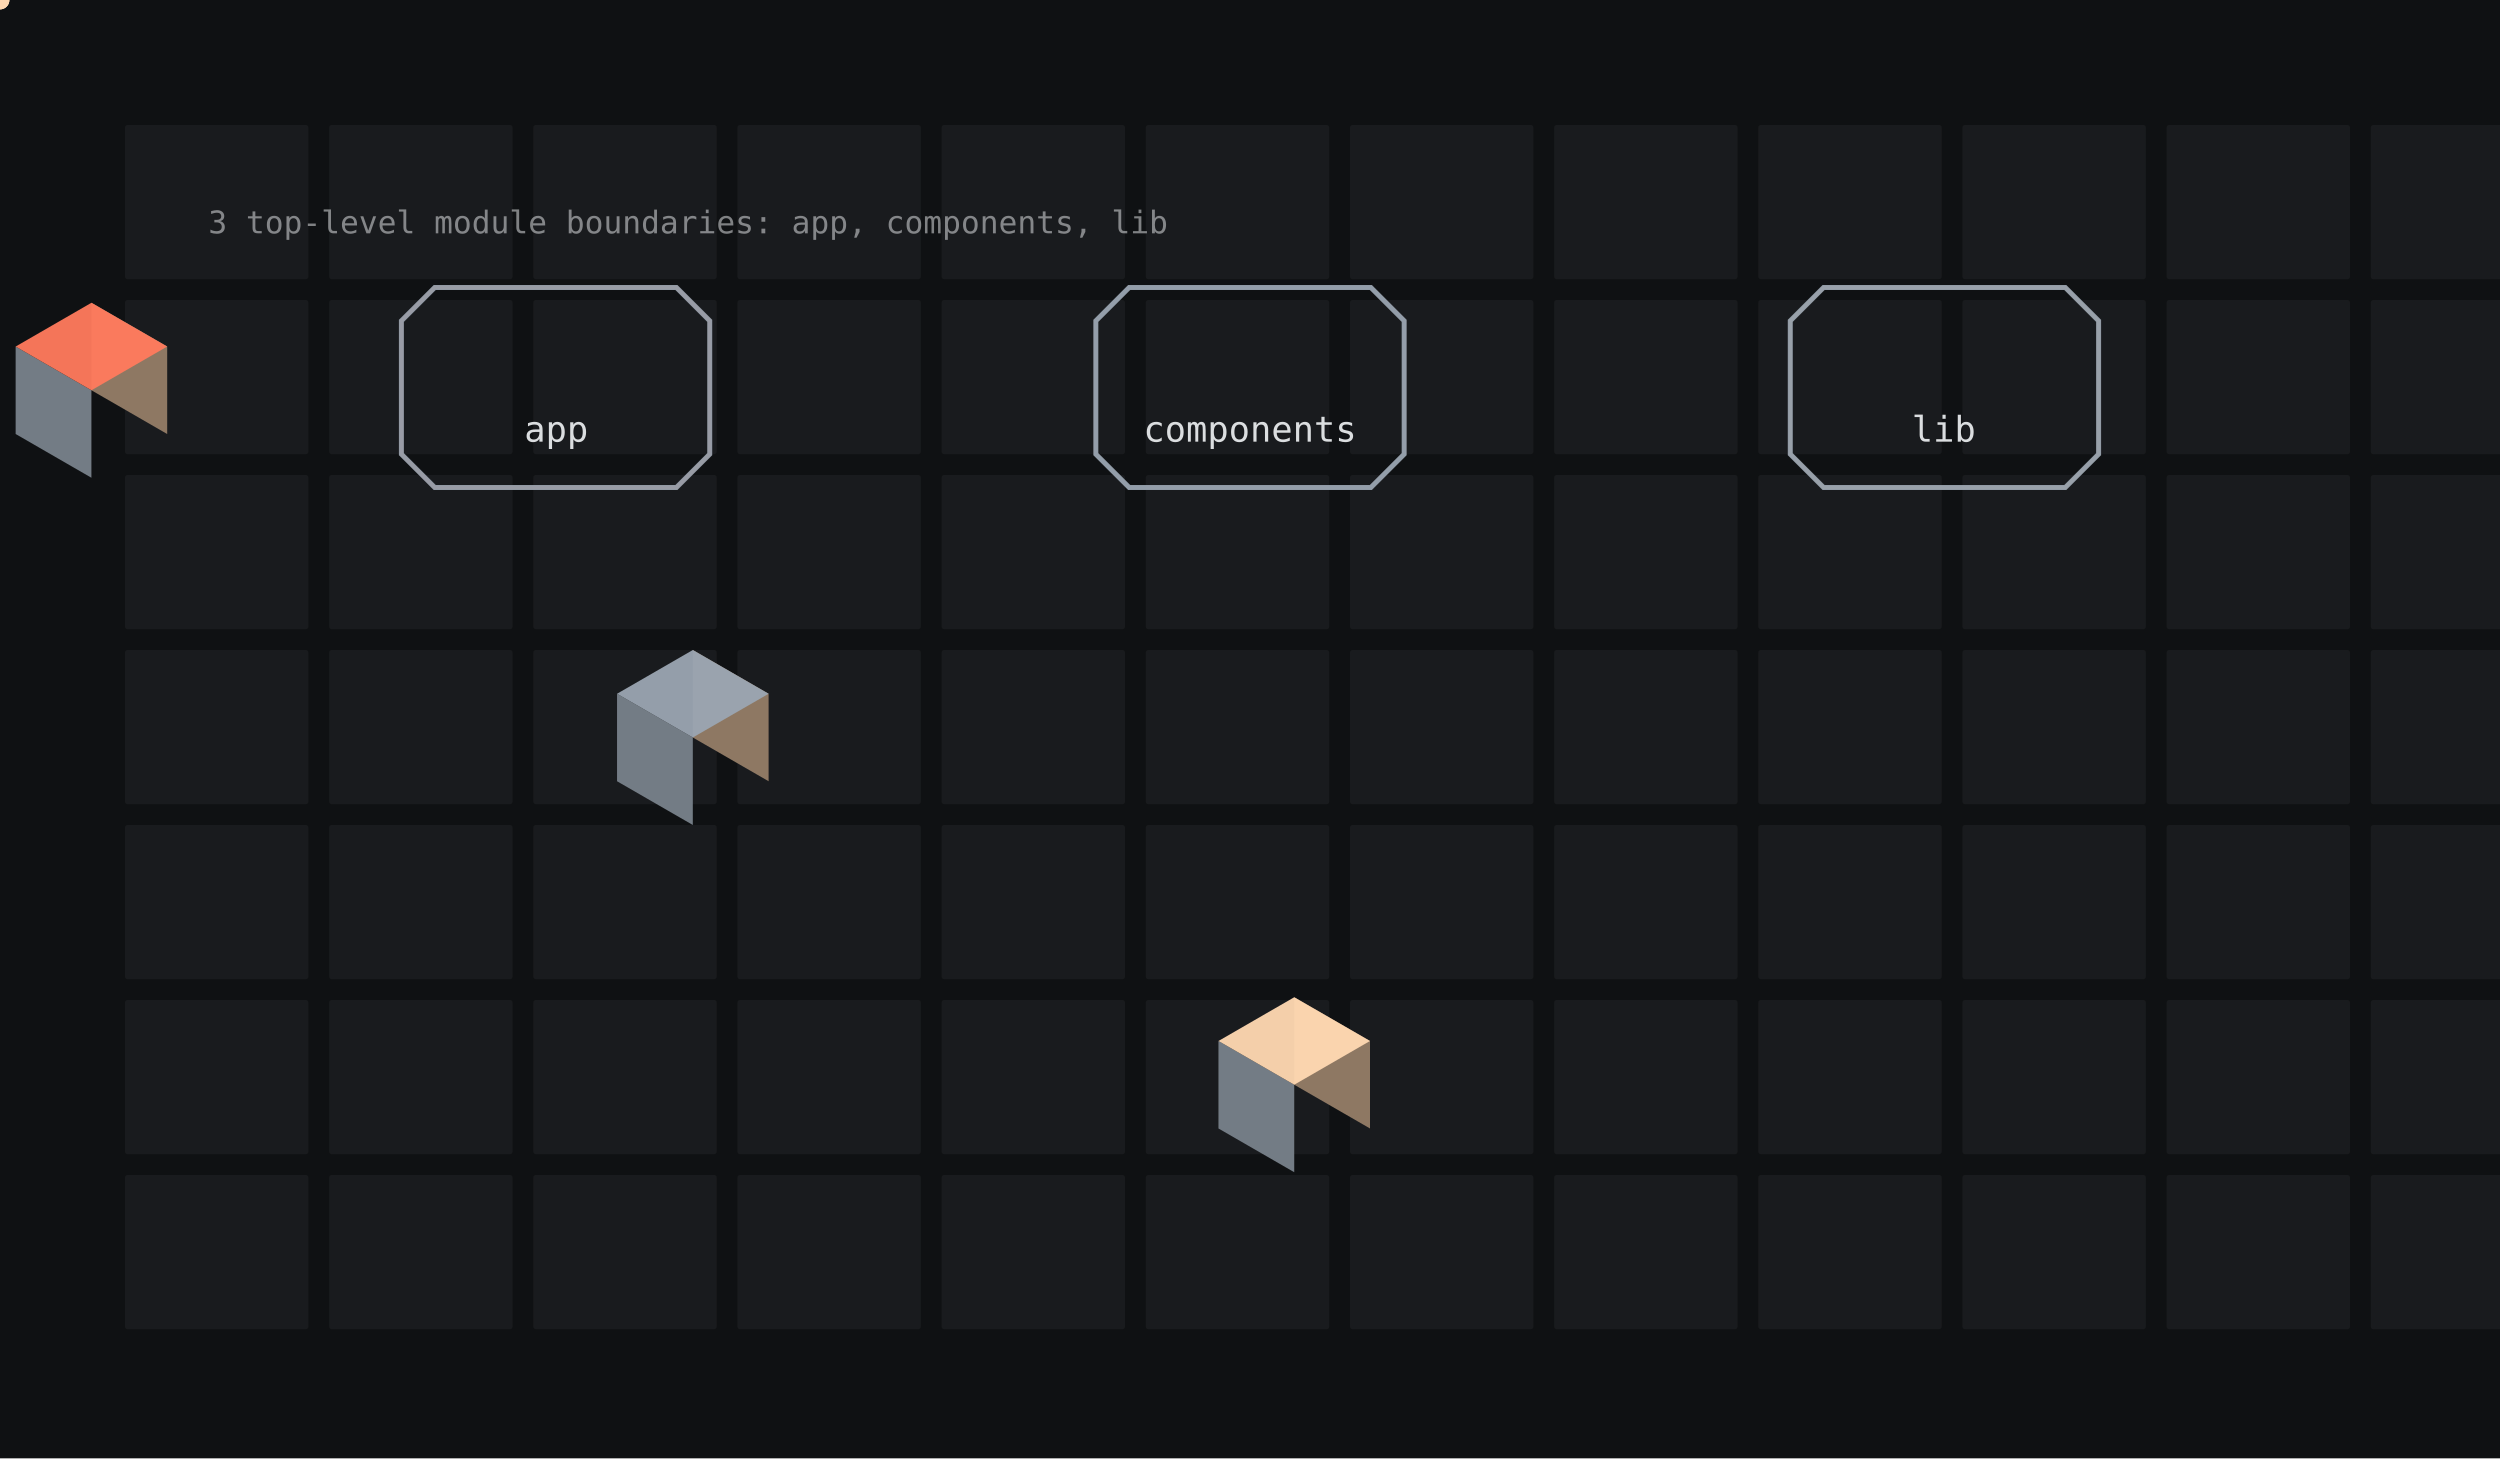
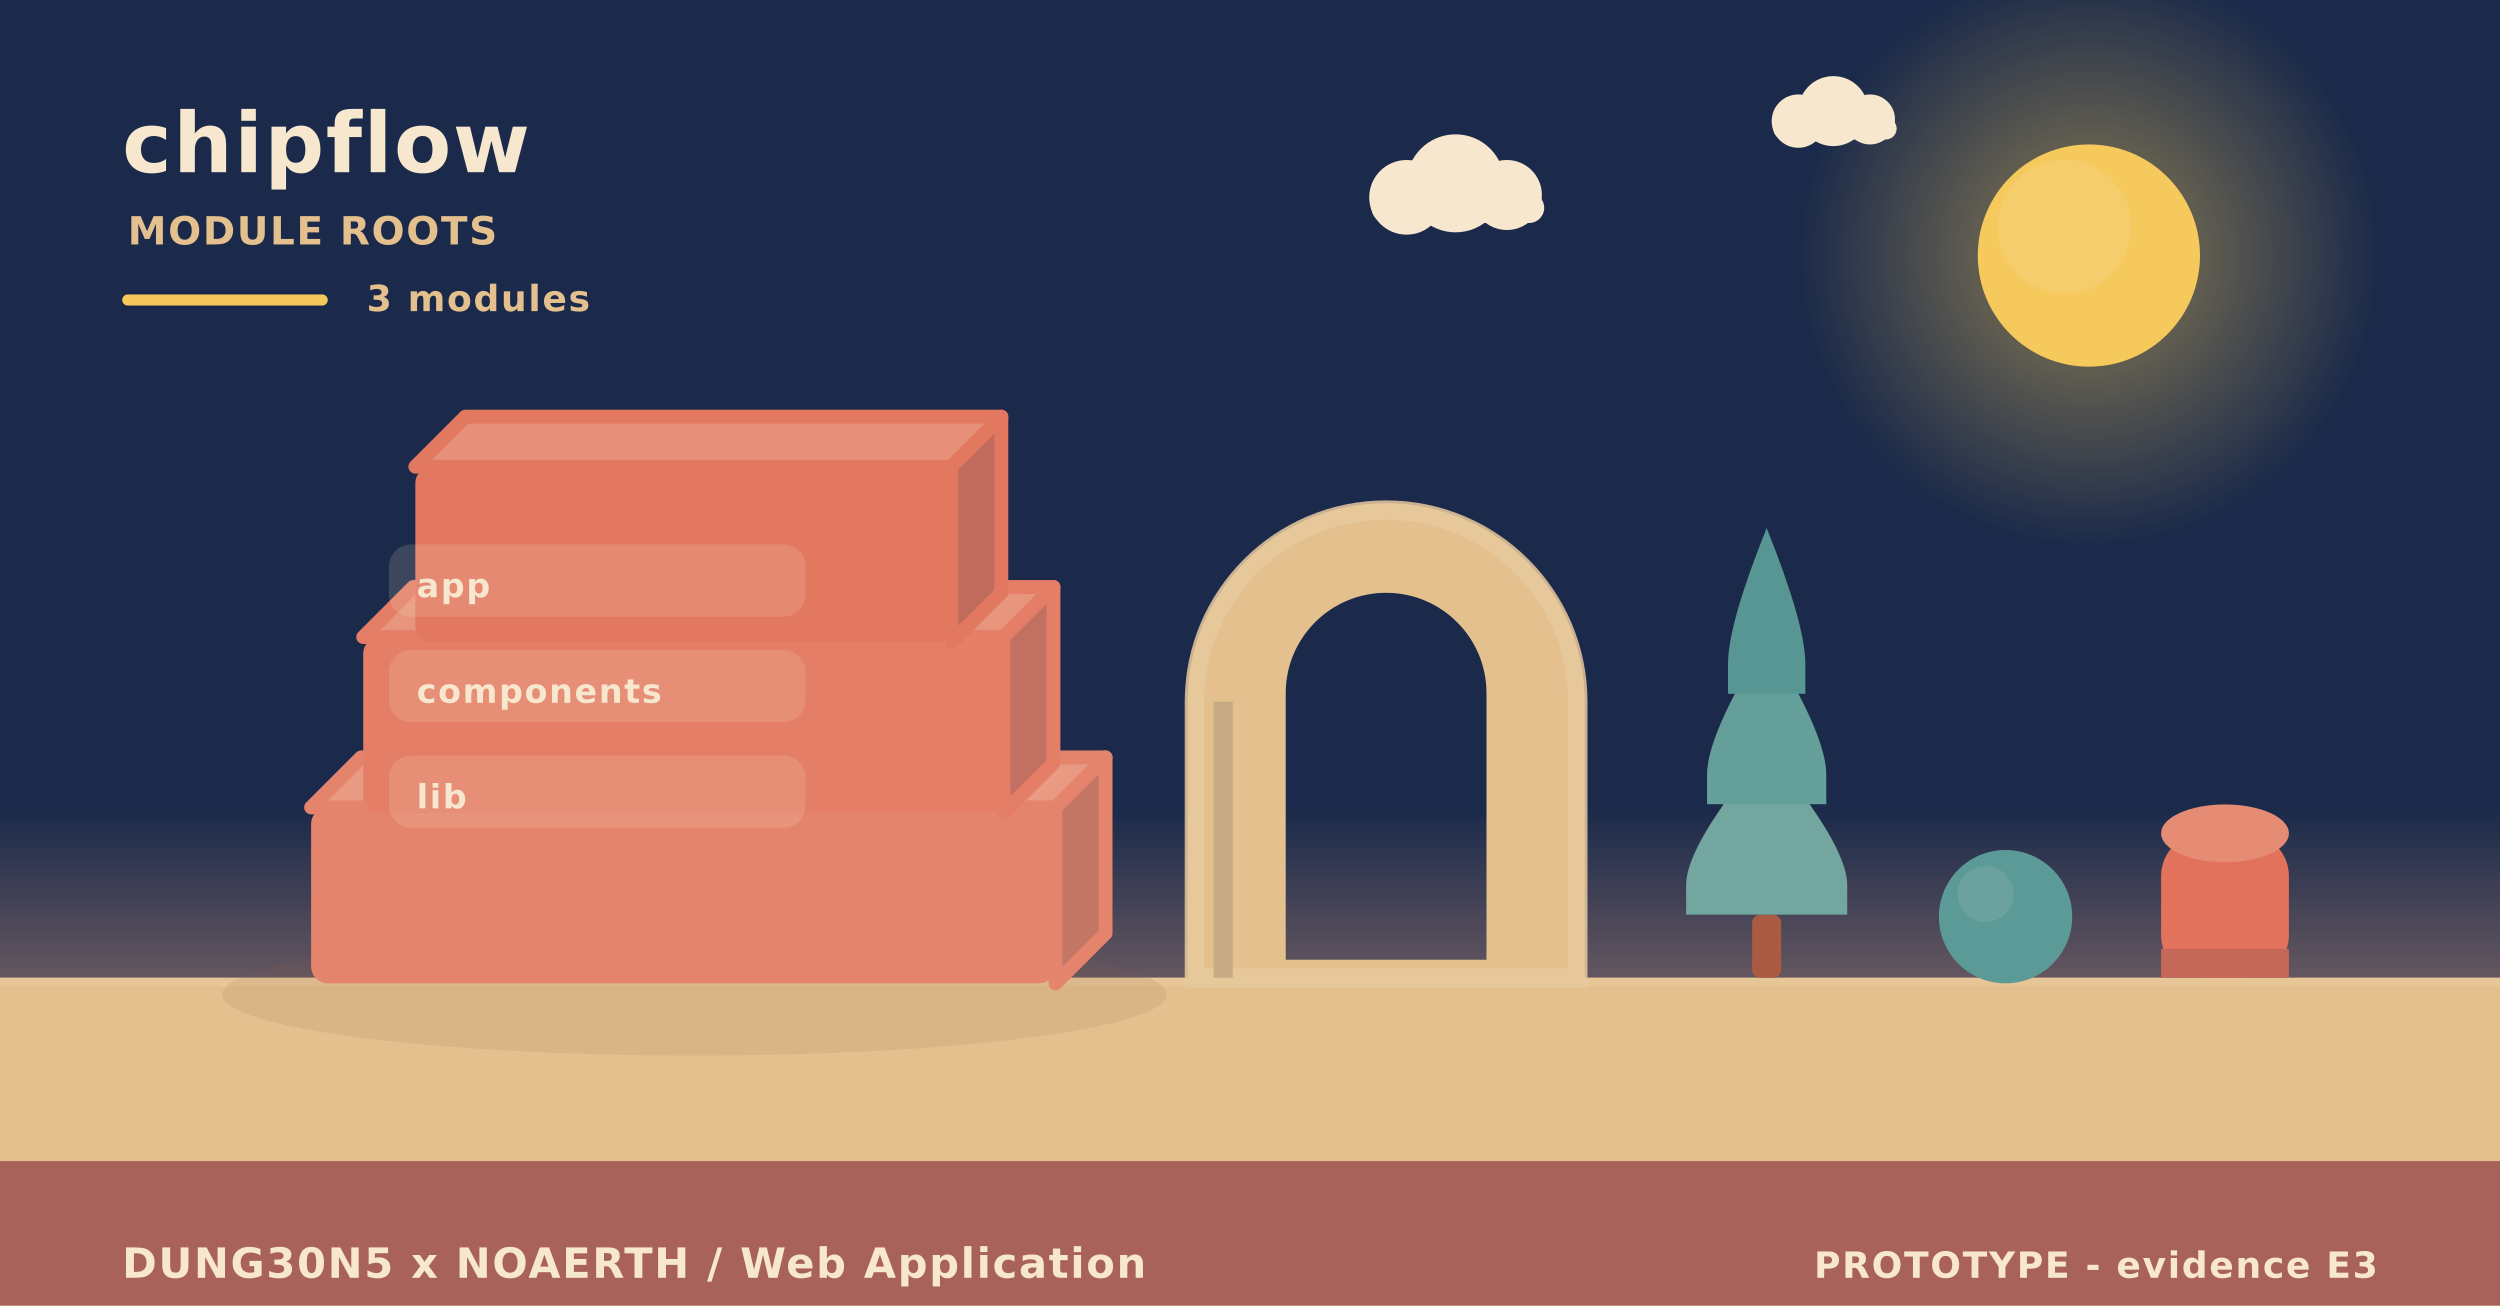
- <svg xmlns="http://www.w3.org/2000/svg" viewBox="0 0 1200 700" width="1200" height="700" role="img" aria-label="chipflow architecture">
-   <rect width="1200" height="700" fill="#0f1113" />
-   <defs>
-     <linearGradient id="ga" x1="0" y1="0" x2="1" y2="1">
-       <stop offset="0%" stop-color="#ff7a5c" />
-       <stop offset="100%" stop-color="#9aa5b1" />
-     </linearGradient>
-   </defs>
-   <rect x="60.00" y="60.00" width="88.00" height="74.00" rx="1.20" fill="#f1f3f5" opacity="0.05" />
-   <rect x="158.00" y="60.00" width="88.00" height="74.00" rx="1.20" fill="#f1f3f5" opacity="0.05" />
-   <rect x="256.00" y="60.00" width="88.00" height="74.00" rx="1.20" fill="#f1f3f5" opacity="0.05" />
-   <rect x="354.00" y="60.00" width="88.00" height="74.00" rx="1.20" fill="#f1f3f5" opacity="0.05" />
-   <rect x="452.00" y="60.00" width="88.00" height="74.00" rx="1.20" fill="#f1f3f5" opacity="0.05" />
-   <rect x="550.00" y="60.00" width="88.00" height="74.00" rx="1.20" fill="#f1f3f5" opacity="0.05" />
-   <rect x="648.00" y="60.00" width="88.00" height="74.00" rx="1.20" fill="#f1f3f5" opacity="0.05" />
-   <rect x="746.00" y="60.00" width="88.00" height="74.00" rx="1.20" fill="#f1f3f5" opacity="0.05" />
-   <rect x="844.00" y="60.00" width="88.00" height="74.00" rx="1.20" fill="#f1f3f5" opacity="0.05" />
-   <rect x="942.00" y="60.00" width="88.00" height="74.00" rx="1.20" fill="#f1f3f5" opacity="0.05" />
-   <rect x="1040.00" y="60.00" width="88.00" height="74.00" rx="1.20" fill="#f1f3f5" opacity="0.05" />
-   <rect x="1138.00" y="60.00" width="88.00" height="74.00" rx="1.20" fill="#f1f3f5" opacity="0.05" />
-   <rect x="60.00" y="144.00" width="88.00" height="74.00" rx="1.20" fill="#f1f3f5" opacity="0.05" />
-   <rect x="158.00" y="144.00" width="88.00" height="74.00" rx="1.20" fill="#f1f3f5" opacity="0.05" />
-   <rect x="256.00" y="144.00" width="88.00" height="74.00" rx="1.20" fill="#f1f3f5" opacity="0.05" />
-   <rect x="354.00" y="144.00" width="88.00" height="74.00" rx="1.20" fill="#f1f3f5" opacity="0.05" />
-   <rect x="452.00" y="144.00" width="88.00" height="74.00" rx="1.20" fill="#f1f3f5" opacity="0.05" />
-   <rect x="550.00" y="144.00" width="88.00" height="74.00" rx="1.20" fill="#f1f3f5" opacity="0.05" />
-   <rect x="648.00" y="144.00" width="88.00" height="74.00" rx="1.20" fill="#f1f3f5" opacity="0.05" />
-   <rect x="746.00" y="144.00" width="88.00" height="74.00" rx="1.20" fill="#f1f3f5" opacity="0.05" />
-   <rect x="844.00" y="144.00" width="88.00" height="74.00" rx="1.20" fill="#f1f3f5" opacity="0.05" />
-   <rect x="942.00" y="144.00" width="88.00" height="74.00" rx="1.20" fill="#f1f3f5" opacity="0.05" />
-   <rect x="1040.00" y="144.00" width="88.00" height="74.00" rx="1.20" fill="#f1f3f5" opacity="0.05" />
-   <rect x="1138.00" y="144.00" width="88.00" height="74.00" rx="1.20" fill="#f1f3f5" opacity="0.05" />
-   <rect x="60.00" y="228.00" width="88.00" height="74.00" rx="1.20" fill="#f1f3f5" opacity="0.05" />
-   <rect x="158.00" y="228.00" width="88.00" height="74.00" rx="1.20" fill="#f1f3f5" opacity="0.05" />
-   <rect x="256.00" y="228.00" width="88.00" height="74.00" rx="1.20" fill="#f1f3f5" opacity="0.05" />
-   <rect x="354.00" y="228.00" width="88.00" height="74.00" rx="1.20" fill="#f1f3f5" opacity="0.05" />
-   <rect x="452.00" y="228.00" width="88.00" height="74.00" rx="1.20" fill="#f1f3f5" opacity="0.05" />
-   <rect x="550.00" y="228.00" width="88.00" height="74.00" rx="1.20" fill="#f1f3f5" opacity="0.05" />
-   <rect x="648.00" y="228.00" width="88.00" height="74.00" rx="1.20" fill="#f1f3f5" opacity="0.05" />
-   <rect x="746.00" y="228.00" width="88.00" height="74.00" rx="1.20" fill="#f1f3f5" opacity="0.05" />
-   <rect x="844.00" y="228.00" width="88.00" height="74.00" rx="1.20" fill="#f1f3f5" opacity="0.05" />
-   <rect x="942.00" y="228.00" width="88.00" height="74.00" rx="1.20" fill="#f1f3f5" opacity="0.05" />
-   <rect x="1040.00" y="228.00" width="88.00" height="74.00" rx="1.20" fill="#f1f3f5" opacity="0.05" />
-   <rect x="1138.00" y="228.00" width="88.00" height="74.00" rx="1.20" fill="#f1f3f5" opacity="0.05" />
-   <rect x="60.00" y="312.00" width="88.00" height="74.00" rx="1.20" fill="#f1f3f5" opacity="0.05" />
-   <rect x="158.00" y="312.00" width="88.00" height="74.00" rx="1.20" fill="#f1f3f5" opacity="0.05" />
-   <rect x="256.00" y="312.00" width="88.00" height="74.00" rx="1.20" fill="#f1f3f5" opacity="0.05" />
-   <rect x="354.00" y="312.00" width="88.00" height="74.00" rx="1.20" fill="#f1f3f5" opacity="0.05" />
-   <rect x="452.00" y="312.00" width="88.00" height="74.00" rx="1.20" fill="#f1f3f5" opacity="0.05" />
-   <rect x="550.00" y="312.00" width="88.00" height="74.00" rx="1.20" fill="#f1f3f5" opacity="0.05" />
-   <rect x="648.00" y="312.00" width="88.00" height="74.00" rx="1.20" fill="#f1f3f5" opacity="0.05" />
-   <rect x="746.00" y="312.00" width="88.00" height="74.00" rx="1.20" fill="#f1f3f5" opacity="0.05" />
-   <rect x="844.00" y="312.00" width="88.00" height="74.00" rx="1.20" fill="#f1f3f5" opacity="0.05" />
-   <rect x="942.00" y="312.00" width="88.00" height="74.00" rx="1.20" fill="#f1f3f5" opacity="0.05" />
-   <rect x="1040.00" y="312.00" width="88.00" height="74.00" rx="1.20" fill="#f1f3f5" opacity="0.05" />
-   <rect x="1138.00" y="312.00" width="88.00" height="74.00" rx="1.20" fill="#f1f3f5" opacity="0.05" />
-   <rect x="60.00" y="396.00" width="88.00" height="74.00" rx="1.20" fill="#f1f3f5" opacity="0.05" />
-   <rect x="158.00" y="396.00" width="88.00" height="74.00" rx="1.20" fill="#f1f3f5" opacity="0.05" />
-   <rect x="256.00" y="396.00" width="88.00" height="74.00" rx="1.20" fill="#f1f3f5" opacity="0.05" />
-   <rect x="354.00" y="396.00" width="88.00" height="74.00" rx="1.20" fill="#f1f3f5" opacity="0.05" />
-   <rect x="452.00" y="396.00" width="88.00" height="74.00" rx="1.20" fill="#f1f3f5" opacity="0.05" />
-   <rect x="550.00" y="396.00" width="88.00" height="74.00" rx="1.20" fill="#f1f3f5" opacity="0.05" />
-   <rect x="648.00" y="396.00" width="88.00" height="74.00" rx="1.20" fill="#f1f3f5" opacity="0.05" />
-   <rect x="746.00" y="396.00" width="88.00" height="74.00" rx="1.20" fill="#f1f3f5" opacity="0.05" />
-   <rect x="844.00" y="396.00" width="88.00" height="74.00" rx="1.20" fill="#f1f3f5" opacity="0.05" />
-   <rect x="942.00" y="396.00" width="88.00" height="74.00" rx="1.20" fill="#f1f3f5" opacity="0.05" />
-   <rect x="1040.00" y="396.00" width="88.00" height="74.00" rx="1.20" fill="#f1f3f5" opacity="0.05" />
-   <rect x="1138.00" y="396.00" width="88.00" height="74.00" rx="1.20" fill="#f1f3f5" opacity="0.05" />
-   <rect x="60.00" y="480.00" width="88.00" height="74.00" rx="1.20" fill="#f1f3f5" opacity="0.05" />
-   <rect x="158.00" y="480.00" width="88.00" height="74.00" rx="1.20" fill="#f1f3f5" opacity="0.05" />
-   <rect x="256.00" y="480.00" width="88.00" height="74.00" rx="1.20" fill="#f1f3f5" opacity="0.05" />
-   <rect x="354.00" y="480.00" width="88.00" height="74.00" rx="1.20" fill="#f1f3f5" opacity="0.05" />
-   <rect x="452.00" y="480.00" width="88.00" height="74.00" rx="1.20" fill="#f1f3f5" opacity="0.05" />
-   <rect x="550.00" y="480.00" width="88.00" height="74.00" rx="1.20" fill="#f1f3f5" opacity="0.05" />
-   <rect x="648.00" y="480.00" width="88.00" height="74.00" rx="1.20" fill="#f1f3f5" opacity="0.05" />
-   <rect x="746.00" y="480.00" width="88.00" height="74.00" rx="1.20" fill="#f1f3f5" opacity="0.05" />
-   <rect x="844.00" y="480.00" width="88.00" height="74.00" rx="1.20" fill="#f1f3f5" opacity="0.05" />
-   <rect x="942.00" y="480.00" width="88.00" height="74.00" rx="1.20" fill="#f1f3f5" opacity="0.05" />
-   <rect x="1040.00" y="480.00" width="88.00" height="74.00" rx="1.20" fill="#f1f3f5" opacity="0.05" />
-   <rect x="1138.00" y="480.00" width="88.00" height="74.00" rx="1.20" fill="#f1f3f5" opacity="0.05" />
-   <rect x="60.00" y="564.00" width="88.00" height="74.00" rx="1.20" fill="#f1f3f5" opacity="0.05" />
-   <rect x="158.00" y="564.00" width="88.00" height="74.00" rx="1.20" fill="#f1f3f5" opacity="0.05" />
-   <rect x="256.00" y="564.00" width="88.00" height="74.00" rx="1.20" fill="#f1f3f5" opacity="0.05" />
-   <rect x="354.00" y="564.00" width="88.00" height="74.00" rx="1.20" fill="#f1f3f5" opacity="0.05" />
-   <rect x="452.00" y="564.00" width="88.00" height="74.00" rx="1.20" fill="#f1f3f5" opacity="0.05" />
-   <rect x="550.00" y="564.00" width="88.00" height="74.00" rx="1.20" fill="#f1f3f5" opacity="0.05" />
-   <rect x="648.00" y="564.00" width="88.00" height="74.00" rx="1.20" fill="#f1f3f5" opacity="0.05" />
-   <rect x="746.00" y="564.00" width="88.00" height="74.00" rx="1.20" fill="#f1f3f5" opacity="0.05" />
-   <rect x="844.00" y="564.00" width="88.00" height="74.00" rx="1.20" fill="#f1f3f5" opacity="0.05" />
-   <rect x="942.00" y="564.00" width="88.00" height="74.00" rx="1.20" fill="#f1f3f5" opacity="0.05" />
-   <rect x="1040.00" y="564.00" width="88.00" height="74.00" rx="1.20" fill="#f1f3f5" opacity="0.05" />
-   <rect x="1138.00" y="564.00" width="88.00" height="74.00" rx="1.20" fill="#f1f3f5" opacity="0.05" />
-   <path d="M208.67,138.00 H324.67 L340.67,154.00 V218.00 L324.67,234.00 H208.67 L192.67,218.00 V154.00 Z" fill="none" stroke="rgba(255,122,92,0.550)" stroke-width="1.80" opacity="0.90" />
-   <polygon points="43.88,187.33 80.25,208.33 80.25,166.33 43.88,145.33" fill="#947d67" opacity="0.95" />
-   <polygon points="7.51,208.33 43.88,229.33 43.88,187.33 7.51,166.33" fill="#78818a" opacity="0.95" />
-   <polygon points="43.88,145.33 80.25,166.33 43.88,187.33 7.51,166.33" fill="#ff7a5c" opacity="0.95" />
-   <text x="267" y="212" font-family="ui-monospace,Menlo,monospace" font-size="17" fill="rgba(241,243,245,0.900)" text-anchor="middle">app</text>
+ <svg xmlns="http://www.w3.org/2000/svg" width="900" height="470" viewBox="0 0 900 470" role="img" aria-label="chipflow - how it is built">
+   <linearGradient id="skya" x1="0" y1="0" x2="0" y2="1">
+     <stop offset="0" stop-color="#1b2a4a" />
+     <stop offset="0.62" stop-color="#1b2a4a" />
+     <stop offset="1" stop-color="#f3ad8a" />
+   </linearGradient>
+   <rect width="900" height="470" fill="url(#skya)" />
+   <radialGradient id="suna">
+     <stop offset="0.35" stop-color="#f5c95c" stop-opacity="0.34" />
+     <stop offset="1" stop-color="#f5c95c" stop-opacity="0" />
+   </radialGradient>
+   <circle cx="752" cy="92" r="104" fill="url(#suna)" />
+   <circle cx="752" cy="92" r="40" fill="#f5c95c" />
+   <circle cx="743.2" cy="81.6" r="24" fill="#f5d27e" opacity="0.5" />
  <g>
-     <path d="M208.67,138.00 H324.67 L340.67,154.00 V218.00 L324.67,234.00 H208.67 L192.67,218.00 V154.00 Z" fill="none" stroke="#9aa5b1" stroke-width="2.40" opacity="0.90" />
-     <animate attributeName="opacity" values="0.25;1.0;0.25" dur="16.9s" begin="0.0s" repeatCount="indefinite" />
+     <circle cx="524" cy="66" r="17.64" fill="#f6e7ce" />
+     <circle cx="506.36" cy="71.04" r="13.44" fill="#f6e7ce" />
+     <circle cx="542.48" cy="70.2" r="12.6" fill="#f6e7ce" />
+     <rect x="493.76" y="69.36" width="62.16" height="10.92" rx="5.46" fill="#f6e7ce" />
+     <animateTransform attributeName="transform" type="translate" values="0 0;24 0;0 0" dur="36s" begin="0s" repeatCount="indefinite" />
  </g>
-   <g opacity="0.9">
-     <circle cx="0.00" cy="0.00" r="4.50" fill="#ffd8b1" opacity="1.00" />
-     <animateTransform attributeName="transform" type="translate" values="266.67,184.00 600.00,184.00" dur="5.633s" begin="0.0s" repeatCount="indefinite" />
-     <animateTransform attributeName="transform" type="translate" values="600.00,184.00 266.67,184.00" dur="5.633s" begin="2.817s" repeatCount="indefinite" />
+   <g>
+     <circle cx="660" cy="40" r="12.6" fill="#f6e7ce" />
+     <circle cx="647.4" cy="43.6" r="9.6" fill="#f6e7ce" />
+     <circle cx="673.2" cy="43" r="9" fill="#f6e7ce" />
+     <rect x="638.4" y="42.4" width="44.4" height="7.8" rx="3.9" fill="#f6e7ce" />
+     <animateTransform attributeName="transform" type="translate" values="0 0;-18 0;0 0" dur="46s" begin="3s" repeatCount="indefinite" />
  </g>
-   <path d="M542.00,138.00 H658.00 L674.00,154.00 V218.00 L658.00,234.00 H542.00 L526.00,218.00 V154.00 Z" fill="none" stroke="rgba(154,165,177,0.550)" stroke-width="1.80" opacity="0.90" />
-   <polygon points="332.55,354.00 368.93,375.00 368.93,333.00 332.55,312.00" fill="#947d67" opacity="0.95" />
-   <polygon points="296.18,375.00 332.55,396.00 332.55,354.00 296.18,333.00" fill="#78818a" opacity="0.95" />
-   <polygon points="332.55,312.00 368.93,333.00 332.55,354.00 296.18,333.00" fill="#9aa5b1" opacity="0.95" />
-   <text x="600" y="212" font-family="ui-monospace,Menlo,monospace" font-size="17" fill="rgba(241,243,245,0.900)" text-anchor="middle">components</text>
+   <rect x="0" y="352" width="900" height="118" fill="#e3c08d" />
+   <rect x="0" y="352" width="900" height="3" fill="#e6c596" />
+   <text x="44" y="62" font-family="Verdana,DejaVu Sans,sans-serif" font-size="30" font-weight="700" letter-spacing="0.6" fill="#f6e7ce" text-anchor="start">chipflow</text>
+   <text x="46" y="88" font-family="Verdana,DejaVu Sans,sans-serif" font-size="14" font-weight="700" letter-spacing="0.6" fill="#e3c08d" text-anchor="start">MODULE ROOTS</text>
+   <rect x="44" y="106" width="74" height="4" rx="2" fill="#f5c95c" />
+   <text x="132" y="112" font-family="Verdana,DejaVu Sans,sans-serif" font-size="13" font-weight="700" letter-spacing="0.6" fill="#e3c08d" text-anchor="start">3 modules</text>
+   <ellipse cx="250" cy="358" rx="170" ry="22" fill="rgba(138,90,68,0.11)" />
+   <path d="M112,290.67 L380,290.67 L398,272.67 L130,272.67 Z" fill="#e99a82" stroke="#e5846c" stroke-width="5" stroke-linejoin="round" />
+   <path d="M380,290.67 L398,272.67 L398,336 L380,354 Z" fill="#c37566" stroke="#e5846c" stroke-width="5" stroke-linejoin="round" />
+   <rect x="112" y="290.67" width="268" height="63.33" rx="6" fill="#e5846c" />
+   <path d="M130.76,229.33 L361.24,229.33 L379.24,211.33 L148.76,211.33 Z" fill="#e8957d" stroke="#e47e66" stroke-width="5" stroke-linejoin="round" />
+   <path d="M361.24,229.33 L379.24,211.33 L379.24,274.67 L361.24,292.67 Z" fill="#c27061" stroke="#e47e66" stroke-width="5" stroke-linejoin="round" />
+   <rect x="130.76" y="229.33" width="230.48" height="63.33" rx="6" fill="#e47e66" />
+   <path d="M149.52,168 L342.48,168 L360.48,150 L167.52,150 Z" fill="#e79079" stroke="#e37861" stroke-width="5" stroke-linejoin="round" />
+   <path d="M342.48,168 L360.48,150 L360.48,213.33 L342.48,231.33 Z" fill="#c16b5d" stroke="#e37861" stroke-width="5" stroke-linejoin="round" />
+   <rect x="149.52" y="168" width="192.96" height="63.33" rx="6" fill="#e37861" />
+   <rect x="140" y="196" width="150" height="26" rx="8" fill="rgba(246,231,206,0.16)" opacity="0.94" />
  <g>
-     <path d="M542.00,138.00 H658.00 L674.00,154.00 V218.00 L658.00,234.00 H542.00 L526.00,218.00 V154.00 Z" fill="none" stroke="#9aa5b1" stroke-width="2.40" opacity="0.90" />
-     <animate attributeName="opacity" values="0.25;1.0;0.25" dur="16.9s" begin="0.45s" repeatCount="indefinite" />
+     <text x="150" y="215" font-family="Verdana,DejaVu Sans,sans-serif" font-size="12" font-weight="700" letter-spacing="0.6" fill="#f6e7ce" text-anchor="start">app</text>
+     <animateTransform attributeName="transform" type="translate" values="0 10;0 0" dur="0.7s" begin="0.3s" fill="freeze" />
  </g>
-   <g opacity="0.9">
-     <circle cx="0.00" cy="0.00" r="4.50" fill="#ffd8b1" opacity="1.00" />
-     <animateTransform attributeName="transform" type="translate" values="600.00,184.00 933.33,184.00" dur="5.633s" begin="0.3s" repeatCount="indefinite" />
-     <animateTransform attributeName="transform" type="translate" values="933.33,184.00 600.00,184.00" dur="5.633s" begin="3.117s" repeatCount="indefinite" />
+   <rect x="140" y="234" width="150" height="26" rx="8" fill="rgba(246,231,206,0.16)" opacity="0.94" />
+   <g>
+     <text x="150" y="253" font-family="Verdana,DejaVu Sans,sans-serif" font-size="12" font-weight="700" letter-spacing="0.6" fill="#f6e7ce" text-anchor="start">components</text>
+     <animateTransform attributeName="transform" type="translate" values="0 10;0 0" dur="0.7s" begin="0.5s" fill="freeze" />
  </g>
-   <path d="M875.33,138.00 H991.33 L1007.33,154.00 V218.00 L991.33,234.00 H875.33 L859.33,218.00 V154.00 Z" fill="none" stroke="rgba(255,216,177,0.550)" stroke-width="1.80" opacity="0.90" />
-   <polygon points="621.23,520.67 657.60,541.67 657.60,499.67 621.23,478.67" fill="#947d67" opacity="0.95" />
-   <polygon points="584.86,541.67 621.23,562.67 621.23,520.67 584.86,499.67" fill="#78818a" opacity="0.95" />
-   <polygon points="621.23,478.67 657.60,499.67 621.23,520.67 584.86,499.67" fill="#ffd8b1" opacity="0.95" />
-   <text x="933" y="212" font-family="ui-monospace,Menlo,monospace" font-size="17" fill="rgba(241,243,245,0.900)" text-anchor="middle">lib</text>
+   <rect x="140" y="272" width="150" height="26" rx="8" fill="rgba(246,231,206,0.16)" opacity="0.94" />
  <g>
-     <path d="M875.33,138.00 H991.33 L1007.33,154.00 V218.00 L991.33,234.00 H875.33 L859.33,218.00 V154.00 Z" fill="none" stroke="#9aa5b1" stroke-width="2.40" opacity="0.90" />
-     <animate attributeName="opacity" values="0.25;1.0;0.25" dur="16.9s" begin="0.9s" repeatCount="indefinite" />
+     <text x="150" y="291" font-family="Verdana,DejaVu Sans,sans-serif" font-size="12" font-weight="700" letter-spacing="0.6" fill="#f6e7ce" text-anchor="start">lib</text>
+     <animateTransform attributeName="transform" type="translate" values="0 10;0 0" dur="0.7s" begin="0.7s" fill="freeze" />
  </g>
-   <g opacity="0.9">
-     <circle cx="0.00" cy="0.00" r="4.50" fill="#ffd8b1" opacity="1.00" />
-     <animateTransform attributeName="transform" type="translate" values="933.33,184.00 933.33,184.00" dur="5.633s" begin="0.6s" repeatCount="indefinite" />
-     <animateTransform attributeName="transform" type="translate" values="933.33,184.00 933.33,184.00" dur="5.633s" begin="3.417s" repeatCount="indefinite" />
-   </g>
-   <text x="100" y="112" font-family="ui-monospace,Menlo,monospace" font-size="15" fill="rgba(241,243,245,0.500)">3 top-level module boundaries: app, components, lib</text>
+   <path d="M430,352 L430,252.64 A69,69 0 0 1 568,252.64 L568,352 Z M460.36,348 L460.36,249.55 A38.64,38.64 0 0 1 537.64,249.55 L537.64,348 Z" fill="#e3c08d" fill-rule="evenodd" stroke="#e3c08d" stroke-width="5" stroke-linejoin="round" />
+   <path d="M430,352 L430,252.64 A69,69 0 0 1 568,252.64 L568,352 Z" fill="none" stroke="#e8c99d" stroke-width="7" stroke-linecap="round" opacity="0.85" />
+   <rect x="436.9" y="252.64" width="6.9" height="99.36" fill="#c7ab84" />
+   <rect x="630.78" y="329.28" width="10.44" height="22.72" rx="2.9" fill="#ac5b43" />
+   <path d="M636,269.64 Q607,304.23 607,318.54 Q607,329.28 607,329.28 L665,329.28 Q665,329.28 665,318.54 Q665,304.23 636,269.64 Z" fill="#74a6a0" />
+   <path d="M636,229.88 Q614.54,264.47 614.54,278.78 Q614.54,289.52 614.54,289.52 L657.46,289.52 Q657.46,289.52 657.46,278.78 Q657.46,264.47 636,229.88 Z" fill="#649f9a" />
+   <path d="M636,190.12 Q622.08,224.71 622.08,239.02 Q622.08,249.76 622.08,249.76 L649.92,249.76 Q649.92,249.76 649.92,239.02 Q649.92,224.71 636,190.12 Z" fill="#589694" />
+   <circle cx="722" cy="330" r="24" fill="#5b9a97" />
+   <circle cx="714.8" cy="321.84" r="10.08" fill="#7aa9a2" opacity="0.55" />
+   <rect x="778" y="300" width="46" height="52" rx="15.33" fill="#e2725b" />
+   <ellipse cx="801" cy="300" rx="23" ry="10.4" fill="#e68c74" />
+   <rect x="778" y="341.6" width="46" height="10.4" fill="#c66859" />
+   <rect x="0" y="418" width="900" height="52" rx="0" fill="#a65c56" opacity="0.94" />
+   <text x="44" y="460" font-family="Verdana,DejaVu Sans,sans-serif" font-size="15" font-weight="700" letter-spacing="0.6" fill="#f6e7ce" text-anchor="start">DUNG30N5 x NOAERTH  /  Web Application</text>
+   <text x="856" y="460" font-family="Verdana,DejaVu Sans,sans-serif" font-size="13" font-weight="700" letter-spacing="0.6" fill="#f6e7ce" text-anchor="end">PROTOTYPE  -  evidence E3</text>
</svg>
